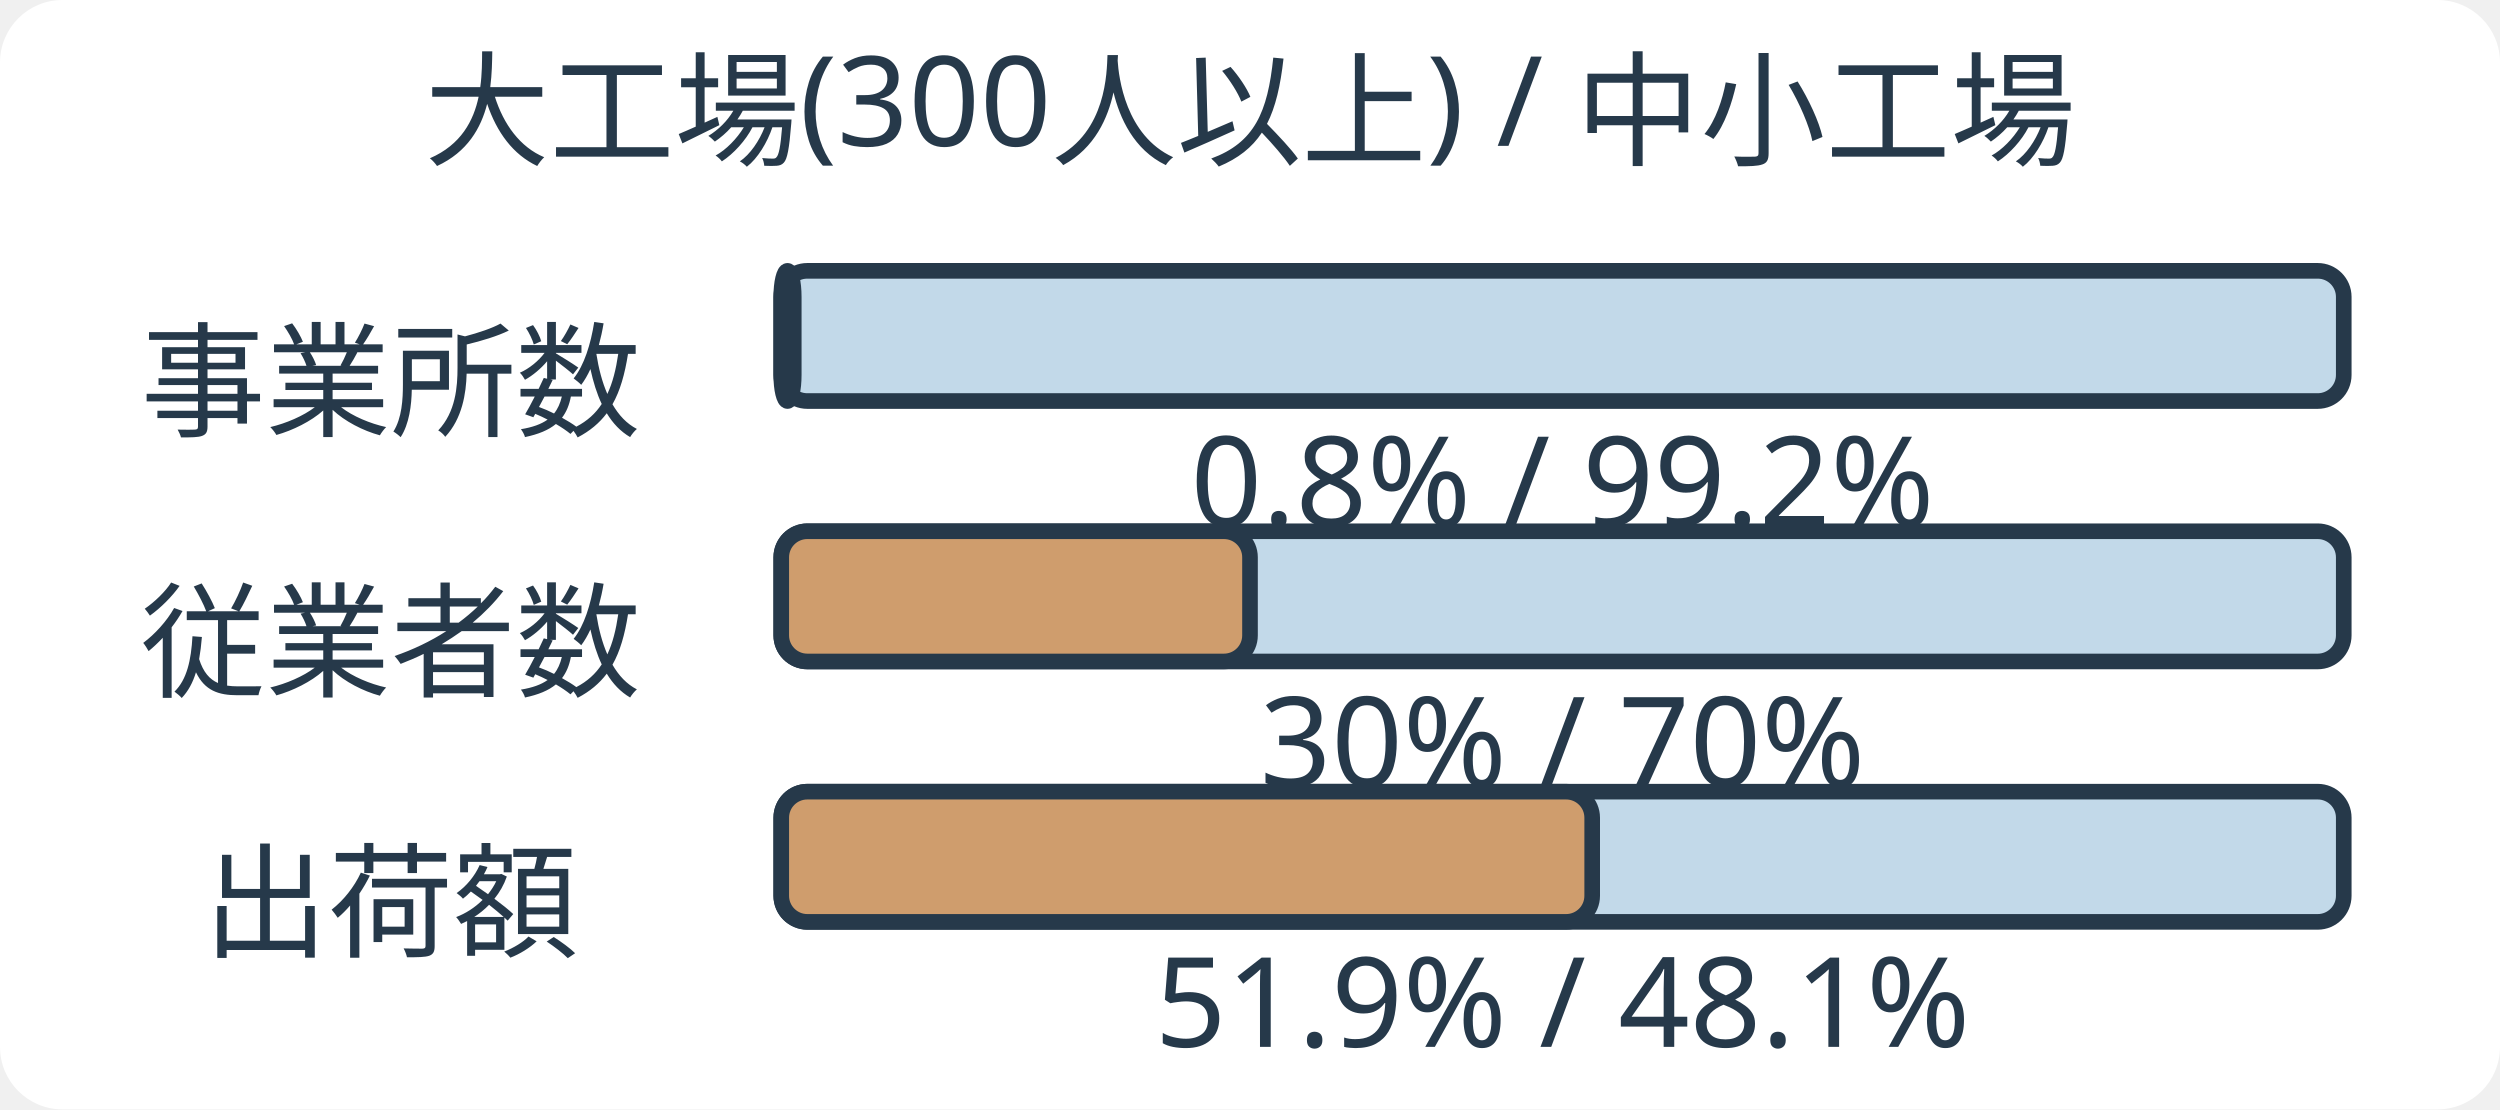
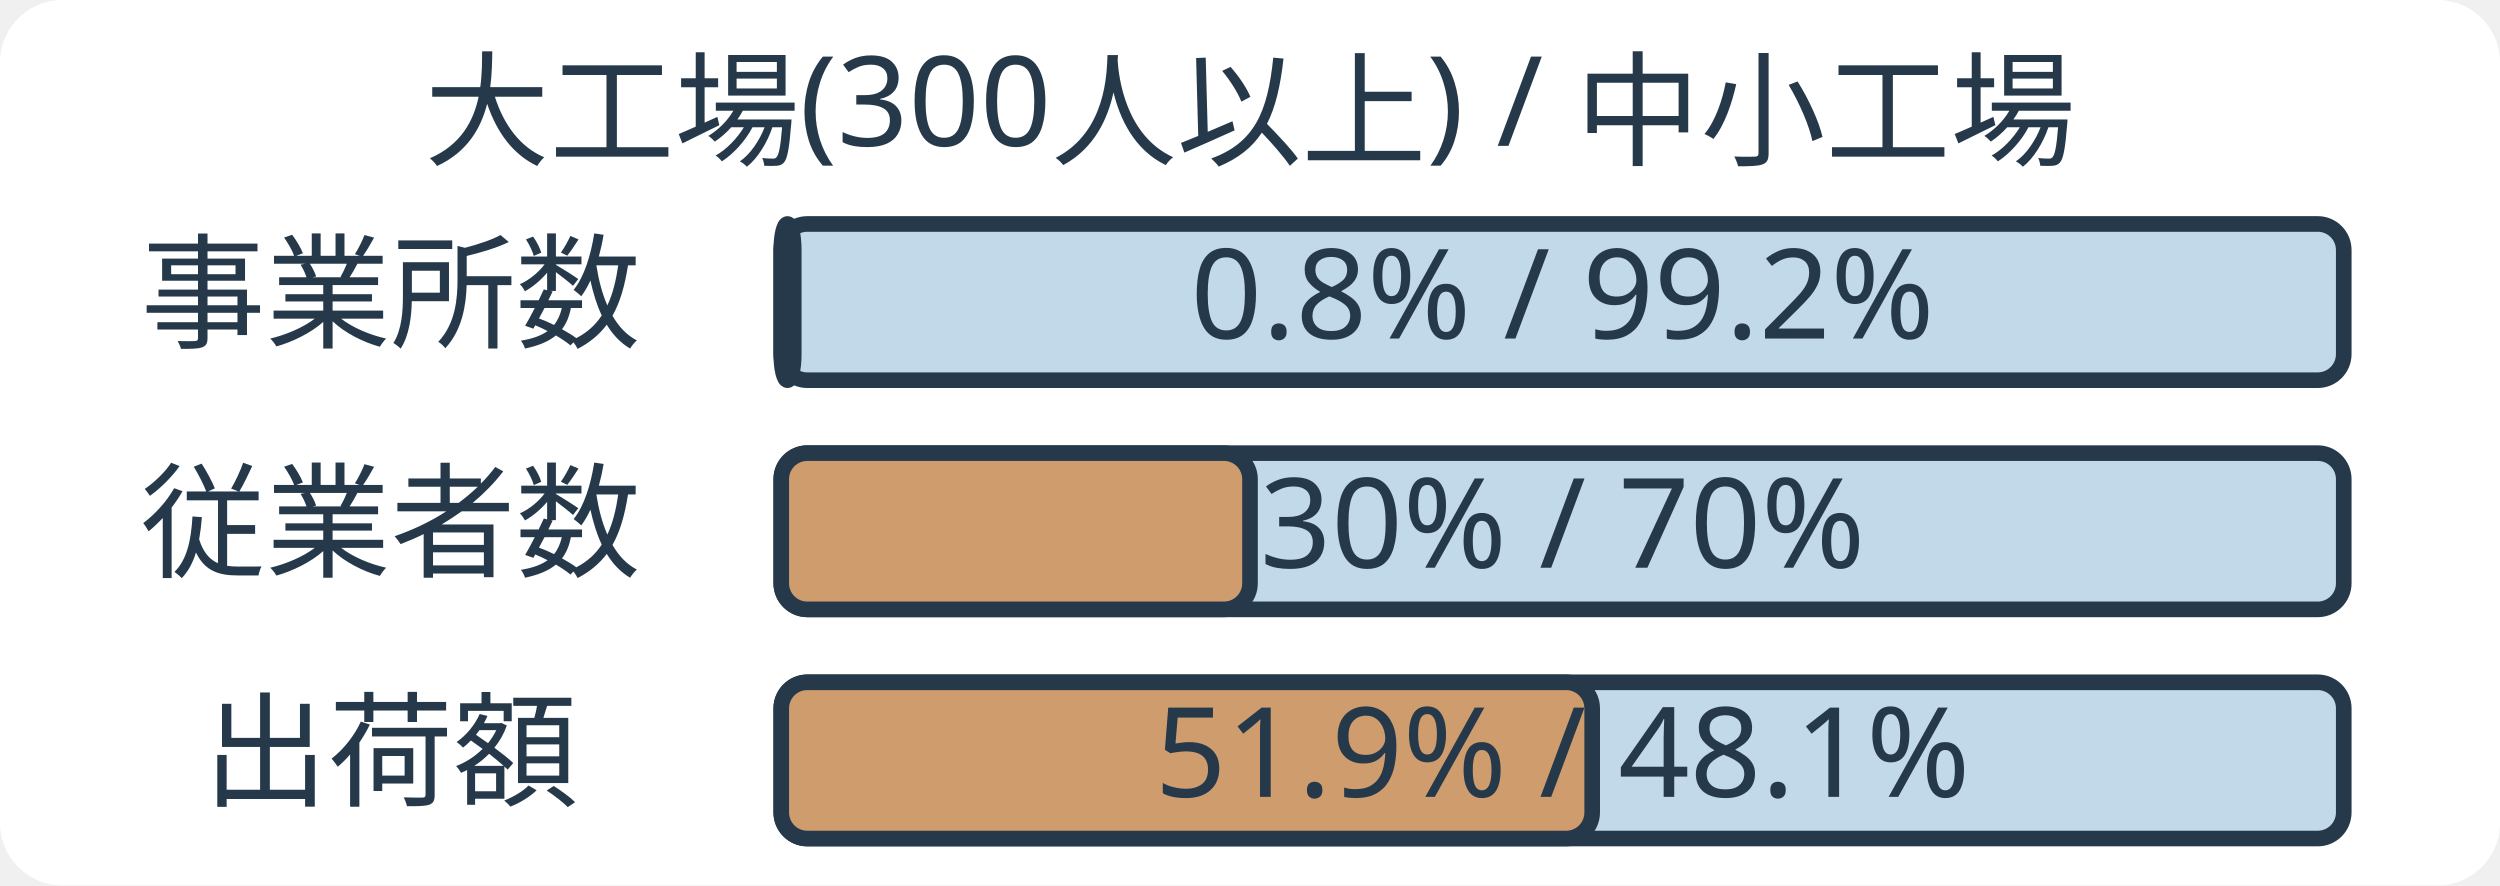
- <svg xmlns="http://www.w3.org/2000/svg" width="480" height="213" viewBox="0 0 480 213" role="img" aria-label="元資料の割合。大工場と中小工場を、事業所数、従業者数、出荷額で比べる。">
-   <rect width="480" height="213" rx="12" fill="#fff" />
+ <svg xmlns="http://www.w3.org/2000/svg" width="480" height="170" viewBox="0 0 480 170" role="img" aria-label="元資料の割合。大工場と中小工場を、事業所数、従業者数、出荷額で比べる。">
+   <rect width="480" height="170" rx="12" fill="#fff" />
  <g fill="#26394a" font-family="sans-serif">
    <text x="240" y="30" font-size="24" text-anchor="middle">大工場(300人以上) / 中小工場</text>
-     <text x="75" y="82" font-size="24" text-anchor="middle">事業所数</text>
-     <rect x="150" y="52" width="300" height="25" rx="5" fill="#c2d9e9" stroke="#26394a" stroke-width="3" />
-     <rect x="150" y="52" width="2.4" height="25" rx="5" fill="#cf9d6d" stroke="#26394a" stroke-width="3" />
-     <text x="300" y="101" font-size="24" text-anchor="middle">0.8% / 99.2%</text>
-     <text x="75" y="132" font-size="24" text-anchor="middle">従業者数</text>
-     <rect x="150" y="102" width="300" height="25" rx="5" fill="#c2d9e9" stroke="#26394a" stroke-width="3" />
-     <rect x="150" y="102" width="90" height="25" rx="5" fill="#cf9d6d" stroke="#26394a" stroke-width="3" />
-     <text x="300" y="151" font-size="24" text-anchor="middle">30% / 70%</text>
-     <text x="75" y="182" font-size="24" text-anchor="middle">出荷額</text>
-     <rect x="150" y="152" width="300" height="25" rx="5" fill="#c2d9e9" stroke="#26394a" stroke-width="3" />
-     <rect x="150" y="152" width="155.7" height="25" rx="5" fill="#cf9d6d" stroke="#26394a" stroke-width="3" />
-     <text x="300" y="201" font-size="24" text-anchor="middle">51.9% / 48.1%</text>
+     <text x="75" y="65" font-size="24" text-anchor="middle">事業所数</text>
+     <rect x="150" y="43" width="300" height="30" rx="5" fill="#c2d9e9" stroke="#26394a" stroke-width="3" />
+     <rect x="150" y="43" width="2.4" height="30" rx="5" fill="#cf9d6d" stroke="#26394a" stroke-width="3" />
+     <text x="300" y="65" font-size="24" text-anchor="middle">0.8% / 99.2%</text>
+     <text x="75" y="109" font-size="24" text-anchor="middle">従業者数</text>
+     <rect x="150" y="87" width="300" height="30" rx="5" fill="#c2d9e9" stroke="#26394a" stroke-width="3" />
+     <rect x="150" y="87" width="90" height="30" rx="5" fill="#cf9d6d" stroke="#26394a" stroke-width="3" />
+     <text x="300" y="109" font-size="24" text-anchor="middle">30% / 70%</text>
+     <text x="75" y="153" font-size="24" text-anchor="middle">出荷額</text>
+     <rect x="150" y="131" width="300" height="30" rx="5" fill="#c2d9e9" stroke="#26394a" stroke-width="3" />
+     <rect x="150" y="131" width="155.7" height="30" rx="5" fill="#cf9d6d" stroke="#26394a" stroke-width="3" />
+     <text x="300" y="153" font-size="24" text-anchor="middle">51.9% / 48.1%</text>
  </g>
</svg>
